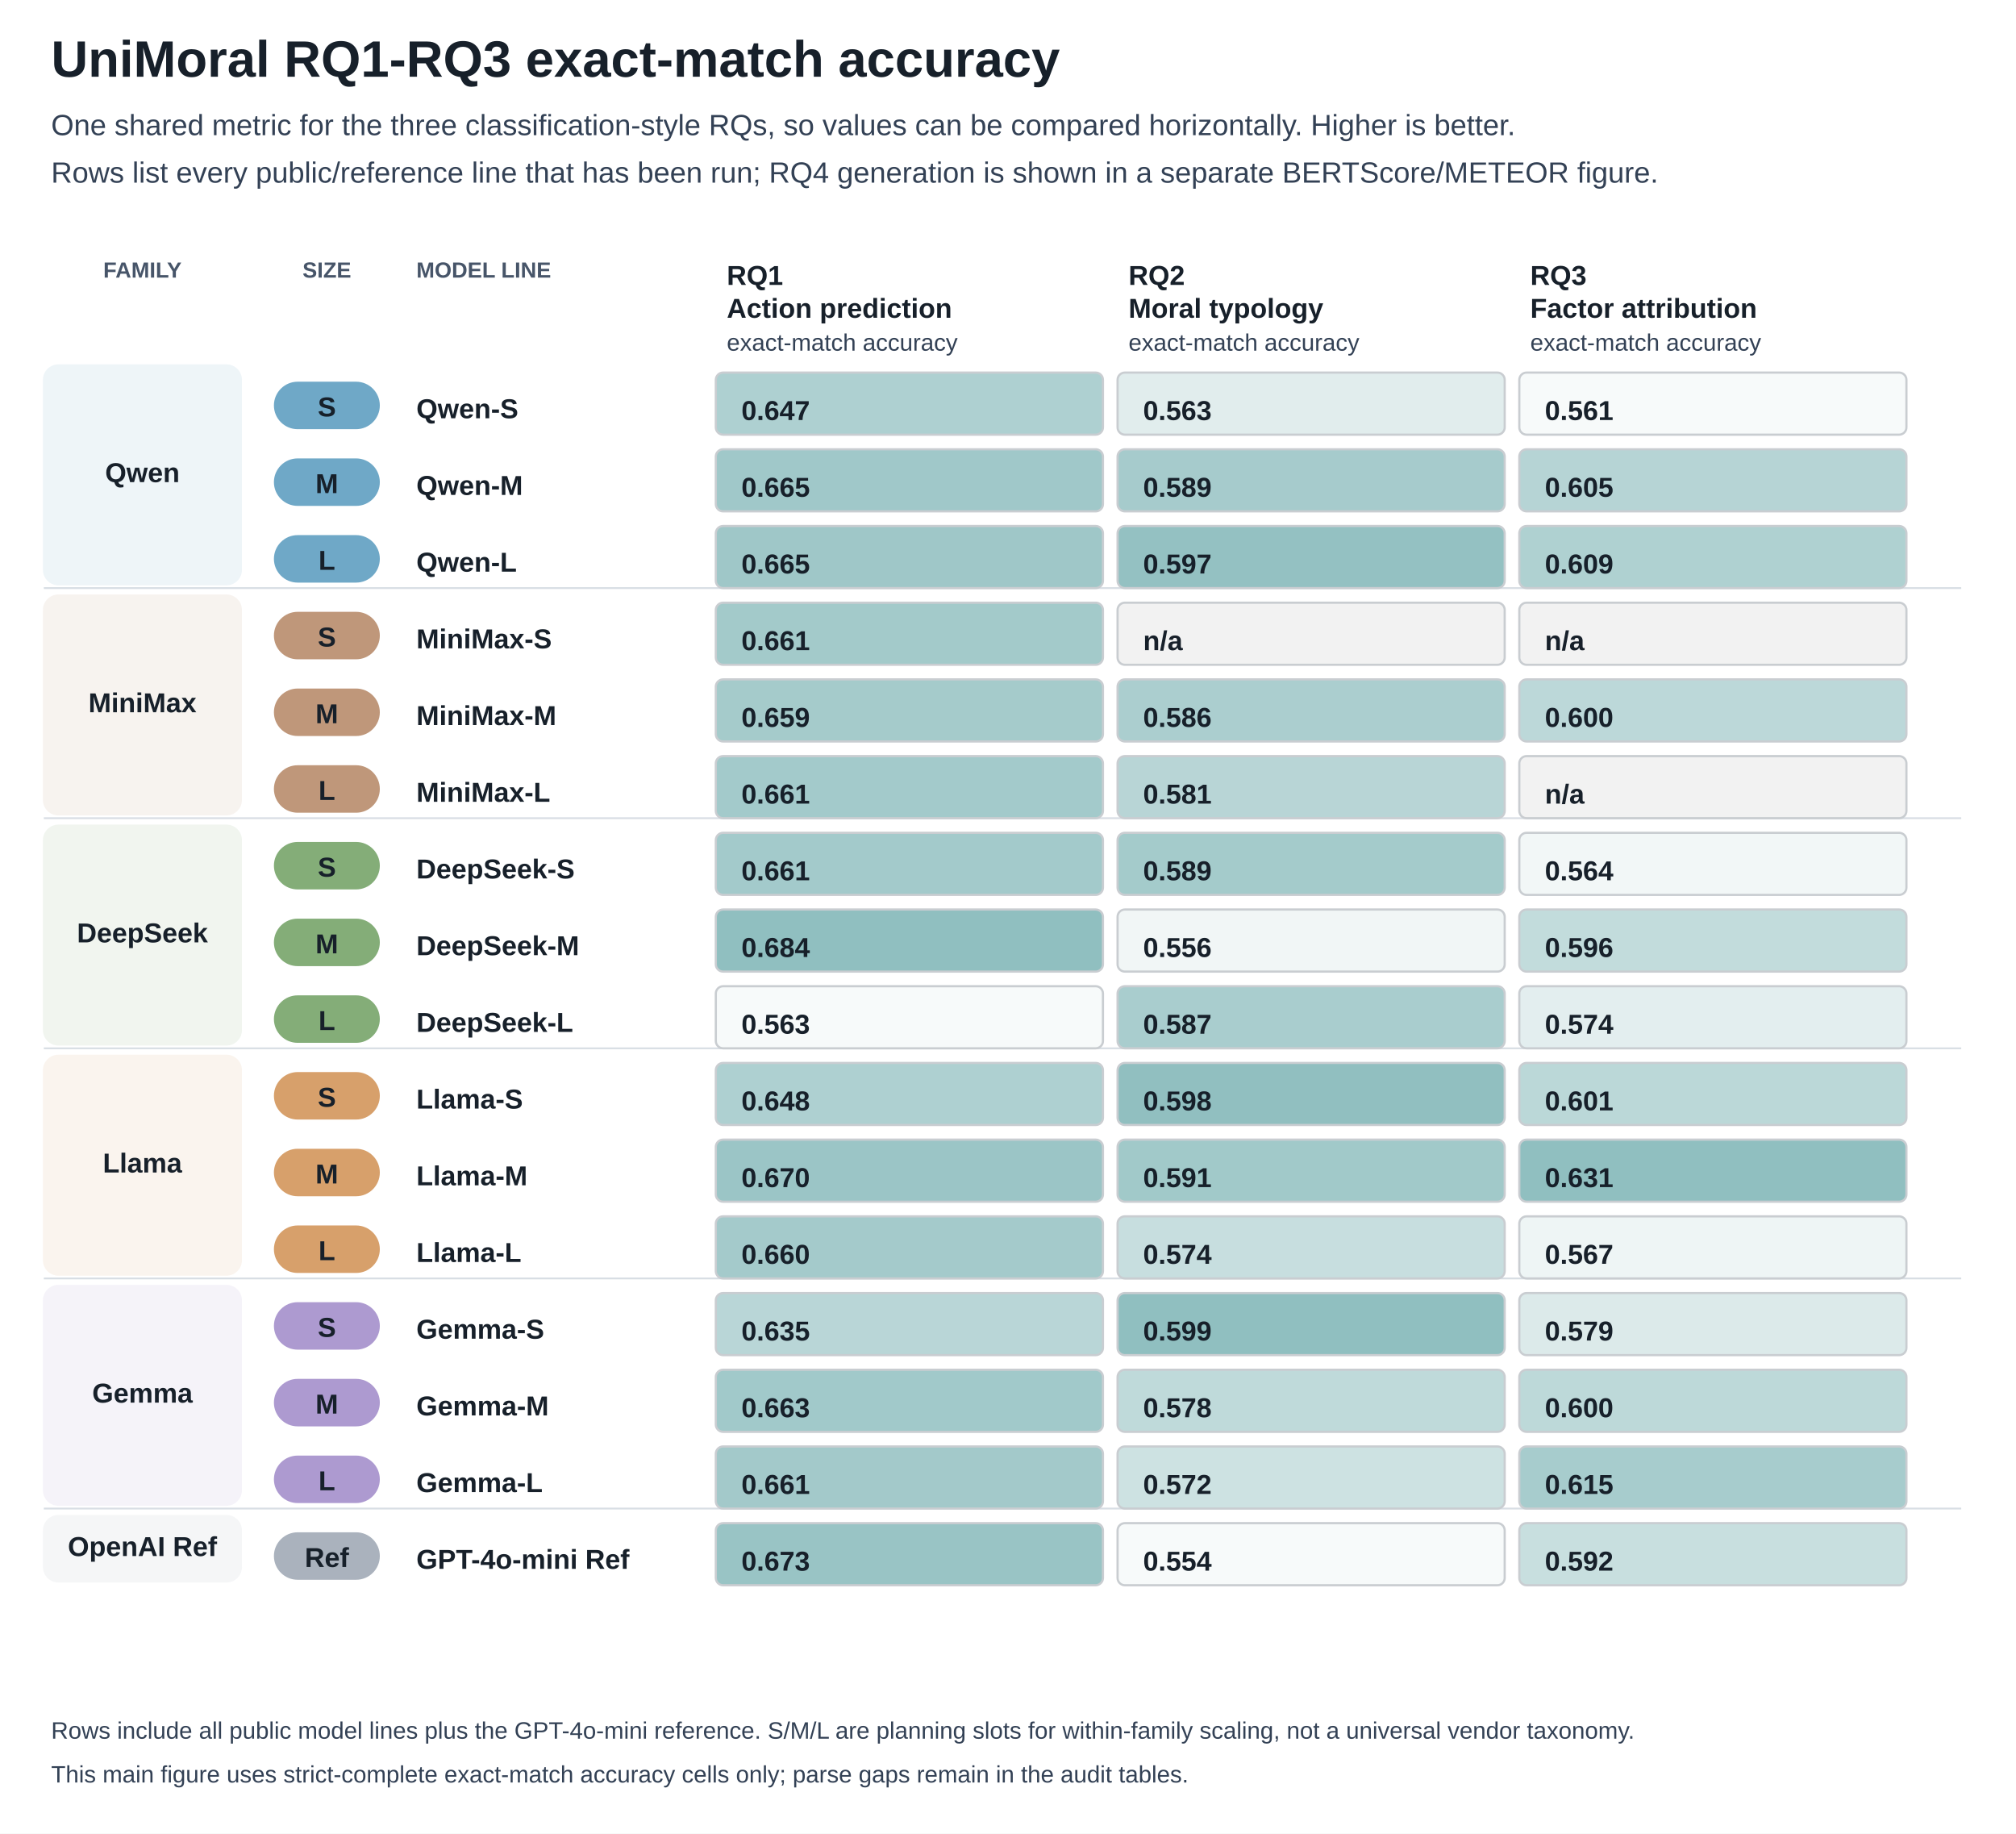
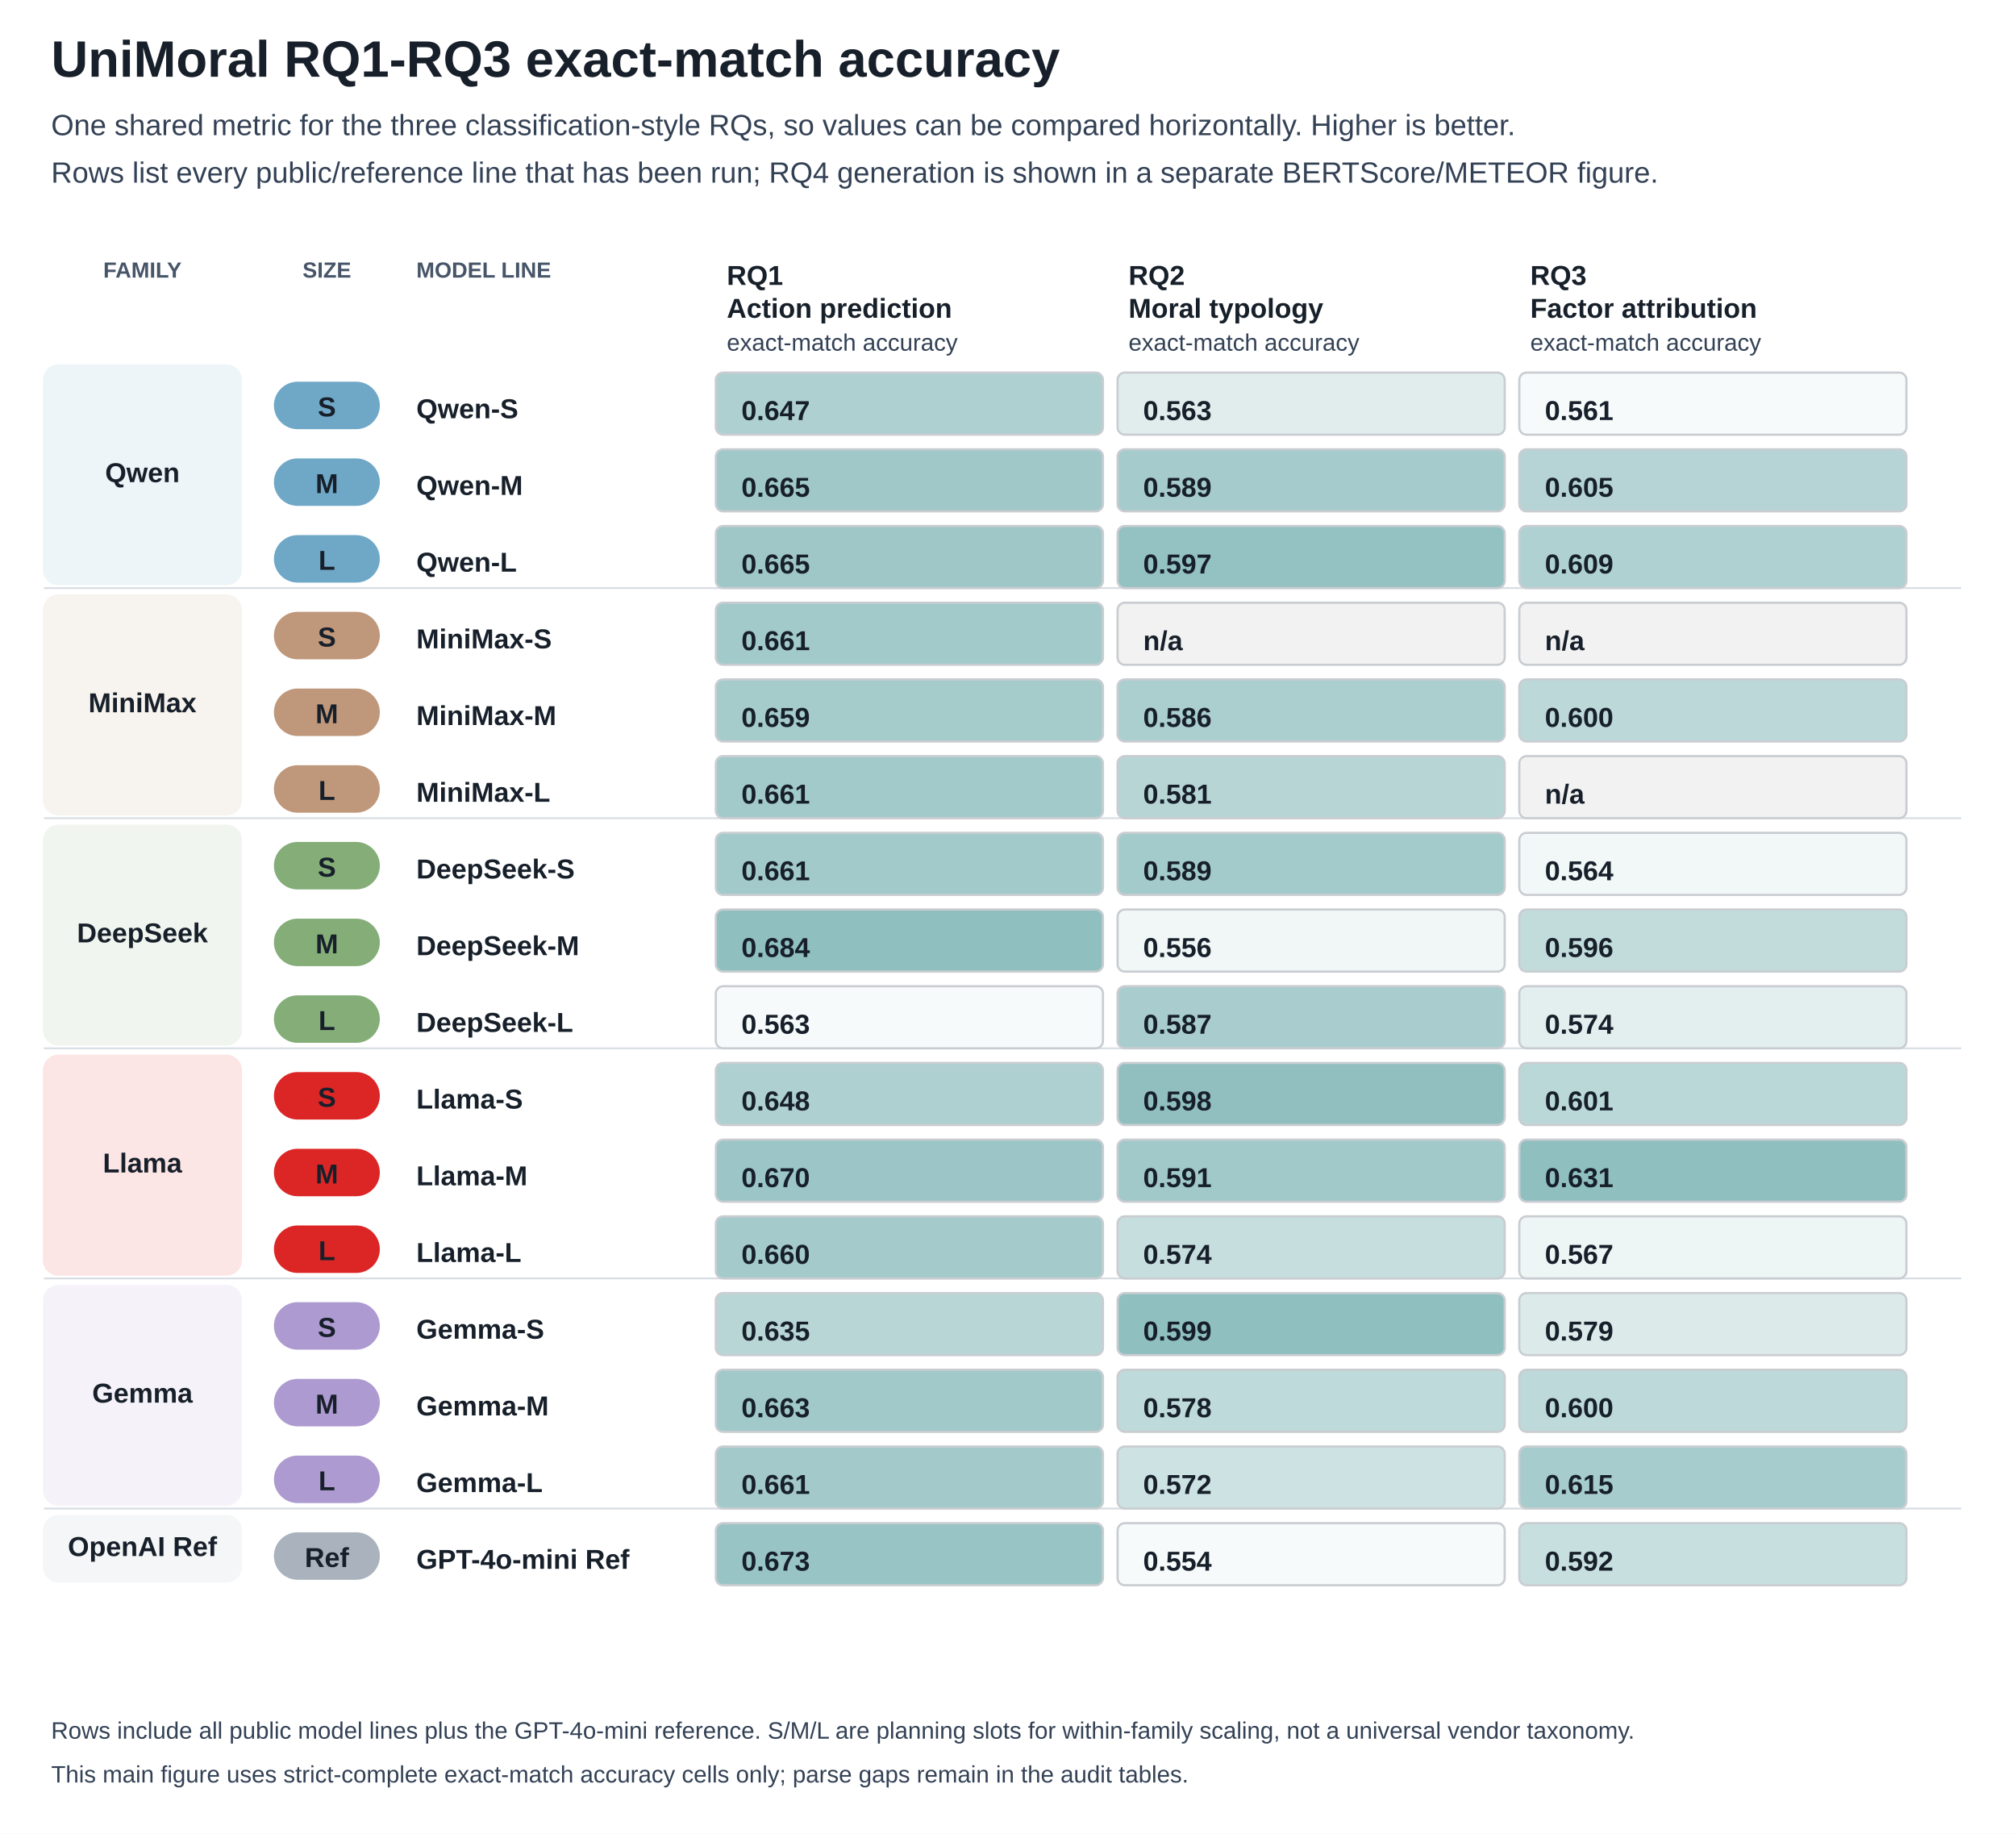
<svg xmlns="http://www.w3.org/2000/svg" width="1104" height="1004" viewBox="0 0 1104 1004">
  <style>text{font-family:Arial,sans-serif;font-size:15px;fill:#17202a}.title{font-size:28px;font-weight:700}.subtitle{font-size:16px;fill:#334155}.axis{font-weight:700}.small{font-size:13px;fill:#334155}.tiny{font-size:12px;fill:#475569;font-weight:700}</style>
  <rect width="100%" height="100%" fill="white" />
  <text x="28" y="42" class="title">UniMoral RQ1-RQ3 exact-match accuracy</text>
  <text x="28" y="74" class="subtitle">One shared metric for the three classification-style RQs, so values can be compared horizontally. Higher is better.</text>
  <text x="28" y="100" class="subtitle">Rows list every public/reference line that has been run; RQ4 generation is shown in a separate BERTScore/METEOR figure.</text>
  <text x="78.0" y="152" text-anchor="middle" class="tiny">FAMILY</text>
  <text x="179.0" y="152" text-anchor="middle" class="tiny">SIZE</text>
  <text x="228" y="152" class="tiny">MODEL LINE</text>
  <text x="398" y="156" class="axis">RQ1</text>
  <text x="398" y="174" class="axis">Action prediction</text>
  <text x="398" y="192" class="small">exact-match accuracy</text>
  <text x="618" y="156" class="axis">RQ2</text>
  <text x="618" y="174" class="axis">Moral typology</text>
  <text x="618" y="192" class="small">exact-match accuracy</text>
  <text x="838" y="156" class="axis">RQ3</text>
  <text x="838" y="174" class="axis">Factor attribution</text>
  <text x="838" y="192" class="small">exact-match accuracy</text>
  <rect x="24" y="200" width="108" height="120" fill="#6fa8c7" opacity="0.12" stroke="#6fa8c7" rx="8" />
  <text x="78.0" y="264.0" text-anchor="middle" class="axis">Qwen</text>
  <rect x="24" y="326" width="108" height="120" fill="#bf977a" opacity="0.12" stroke="#bf977a" rx="8" />
  <text x="78.0" y="390.0" text-anchor="middle" class="axis">MiniMax</text>
  <line x1="24" y1="322" x2="1074" y2="322" stroke="#d8dee4" />
  <rect x="24" y="452" width="108" height="120" fill="#84ad78" opacity="0.12" stroke="#84ad78" rx="8" />
  <text x="78.0" y="516.0" text-anchor="middle" class="axis">DeepSeek</text>
  <line x1="24" y1="448" x2="1074" y2="448" stroke="#d8dee4" />
-   <rect x="24" y="578" width="108" height="120" fill="#d7a06b" opacity="0.12" stroke="#d7a06b" rx="8" />
+   <rect x="24" y="578" width="108" height="120" fill="#dc2626" opacity="0.12" stroke="#dc2626" rx="8" />
  <text x="78.0" y="642.0" text-anchor="middle" class="axis">Llama</text>
  <line x1="24" y1="574" x2="1074" y2="574" stroke="#d8dee4" />
  <rect x="24" y="704" width="108" height="120" fill="#ad9ad0" opacity="0.12" stroke="#ad9ad0" rx="8" />
  <text x="78.0" y="768.0" text-anchor="middle" class="axis">Gemma</text>
  <line x1="24" y1="700" x2="1074" y2="700" stroke="#d8dee4" />
  <rect x="24" y="830" width="108" height="36" fill="#aab2bd" opacity="0.12" stroke="#aab2bd" rx="8" />
  <text x="78.0" y="852.0" text-anchor="middle" class="axis">OpenAI Ref</text>
  <line x1="24" y1="826" x2="1074" y2="826" stroke="#d8dee4" />
  <rect x="150" y="209" width="58" height="26" fill="#6fa8c7" rx="13" />
  <text x="179.0" y="228" text-anchor="middle" fill="#17202a" font-weight="700">S</text>
  <text x="228" y="229" class="axis">Qwen-S</text>
  <rect x="392" y="204" width="212" height="34" fill="#aed0d1" stroke="#c9cdd1" stroke-width="1.2" rx="4" />
  <text x="406" y="230" class="axis">0.647</text>
  <rect x="612" y="204" width="212" height="34" fill="#e1eded" stroke="#c9cdd1" stroke-width="1.2" rx="4" />
  <text x="626" y="230" class="axis">0.563</text>
  <rect x="832" y="204" width="212" height="34" fill="#f7fafa" stroke="#c9cdd1" stroke-width="1.2" rx="4" />
  <text x="846" y="230" class="axis">0.561</text>
  <rect x="150" y="251" width="58" height="26" fill="#6fa8c7" rx="13" />
  <text x="179.0" y="270" text-anchor="middle" fill="#17202a" font-weight="700">M</text>
  <text x="228" y="271" class="axis">Qwen-M</text>
  <rect x="392" y="246" width="212" height="34" fill="#a0c8c9" stroke="#c9cdd1" stroke-width="1.2" rx="4" />
  <text x="406" y="272" class="axis">0.665</text>
  <rect x="612" y="246" width="212" height="34" fill="#a6cbcc" stroke="#c9cdd1" stroke-width="1.2" rx="4" />
  <text x="626" y="272" class="axis">0.589</text>
  <rect x="832" y="246" width="212" height="34" fill="#b6d4d5" stroke="#c9cdd1" stroke-width="1.2" rx="4" />
  <text x="846" y="272" class="axis">0.605</text>
  <rect x="150" y="293" width="58" height="26" fill="#6fa8c7" rx="13" />
  <text x="179.0" y="312" text-anchor="middle" fill="#17202a" font-weight="700">L</text>
  <text x="228" y="313" class="axis">Qwen-L</text>
  <rect x="392" y="288" width="212" height="34" fill="#9fc7c8" stroke="#c9cdd1" stroke-width="1.2" rx="4" />
  <text x="406" y="314" class="axis">0.665</text>
  <rect x="612" y="288" width="212" height="34" fill="#94c1c2" stroke="#c9cdd1" stroke-width="1.2" rx="4" />
  <text x="626" y="314" class="axis">0.597</text>
  <rect x="832" y="288" width="212" height="34" fill="#afd1d1" stroke="#c9cdd1" stroke-width="1.2" rx="4" />
  <text x="846" y="314" class="axis">0.609</text>
  <rect x="150" y="335" width="58" height="26" fill="#bf977a" rx="13" />
  <text x="179.0" y="354" text-anchor="middle" fill="#17202a" font-weight="700">S</text>
  <text x="228" y="355" class="axis">MiniMax-S</text>
  <rect x="392" y="330" width="212" height="34" fill="#a3caca" stroke="#c9cdd1" stroke-width="1.2" rx="4" />
  <text x="406" y="356" class="axis">0.661</text>
  <rect x="612" y="330" width="212" height="34" fill="#f2f2f2" stroke="#c9cdd1" stroke-width="1.2" rx="4" />
  <text x="626" y="356" class="axis">n/a</text>
  <rect x="832" y="330" width="212" height="34" fill="#f2f2f2" stroke="#c9cdd1" stroke-width="1.2" rx="4" />
  <text x="846" y="356" class="axis">n/a</text>
  <rect x="150" y="377" width="58" height="26" fill="#bf977a" rx="13" />
  <text x="179.0" y="396" text-anchor="middle" fill="#17202a" font-weight="700">M</text>
  <text x="228" y="397" class="axis">MiniMax-M</text>
  <rect x="392" y="372" width="212" height="34" fill="#a5cbcb" stroke="#c9cdd1" stroke-width="1.2" rx="4" />
  <text x="406" y="398" class="axis">0.659</text>
  <rect x="612" y="372" width="212" height="34" fill="#abcecf" stroke="#c9cdd1" stroke-width="1.2" rx="4" />
  <text x="626" y="398" class="axis">0.586</text>
  <rect x="832" y="372" width="212" height="34" fill="#bcd8d9" stroke="#c9cdd1" stroke-width="1.2" rx="4" />
  <text x="846" y="398" class="axis">0.600</text>
  <rect x="150" y="419" width="58" height="26" fill="#bf977a" rx="13" />
  <text x="179.0" y="438" text-anchor="middle" fill="#17202a" font-weight="700">L</text>
  <text x="228" y="439" class="axis">MiniMax-L</text>
  <rect x="392" y="414" width="212" height="34" fill="#a3cacb" stroke="#c9cdd1" stroke-width="1.2" rx="4" />
  <text x="406" y="440" class="axis">0.661</text>
  <rect x="612" y="414" width="212" height="34" fill="#b8d5d6" stroke="#c9cdd1" stroke-width="1.2" rx="4" />
  <text x="626" y="440" class="axis">0.581</text>
  <rect x="832" y="414" width="212" height="34" fill="#f2f2f2" stroke="#c9cdd1" stroke-width="1.2" rx="4" />
  <text x="846" y="440" class="axis">n/a</text>
  <rect x="150" y="461" width="58" height="26" fill="#84ad78" rx="13" />
  <text x="179.0" y="480" text-anchor="middle" fill="#17202a" font-weight="700">S</text>
  <text x="228" y="481" class="axis">DeepSeek-S</text>
  <rect x="392" y="456" width="212" height="34" fill="#a3cacb" stroke="#c9cdd1" stroke-width="1.2" rx="4" />
  <text x="406" y="482" class="axis">0.661</text>
  <rect x="612" y="456" width="212" height="34" fill="#a4cbcb" stroke="#c9cdd1" stroke-width="1.2" rx="4" />
  <text x="626" y="482" class="axis">0.589</text>
  <rect x="832" y="456" width="212" height="34" fill="#f2f7f7" stroke="#c9cdd1" stroke-width="1.2" rx="4" />
  <text x="846" y="482" class="axis">0.564</text>
  <rect x="150" y="503" width="58" height="26" fill="#84ad78" rx="13" />
  <text x="179.0" y="522" text-anchor="middle" fill="#17202a" font-weight="700">M</text>
  <text x="228" y="523" class="axis">DeepSeek-M</text>
  <rect x="392" y="498" width="212" height="34" fill="#90bfc0" stroke="#c9cdd1" stroke-width="1.2" rx="4" />
  <text x="406" y="524" class="axis">0.684</text>
  <rect x="612" y="498" width="212" height="34" fill="#f1f6f6" stroke="#c9cdd1" stroke-width="1.2" rx="4" />
  <text x="626" y="524" class="axis">0.556</text>
  <rect x="832" y="498" width="212" height="34" fill="#c2dcdc" stroke="#c9cdd1" stroke-width="1.2" rx="4" />
  <text x="846" y="524" class="axis">0.596</text>
  <rect x="150" y="545" width="58" height="26" fill="#84ad78" rx="13" />
  <text x="179.0" y="564" text-anchor="middle" fill="#17202a" font-weight="700">L</text>
  <text x="228" y="565" class="axis">DeepSeek-L</text>
  <rect x="392" y="540" width="212" height="34" fill="#f7fafa" stroke="#c9cdd1" stroke-width="1.2" rx="4" />
  <text x="406" y="566" class="axis">0.563</text>
  <rect x="612" y="540" width="212" height="34" fill="#a9cdce" stroke="#c9cdd1" stroke-width="1.2" rx="4" />
  <text x="626" y="566" class="axis">0.587</text>
  <rect x="832" y="540" width="212" height="34" fill="#e3eeef" stroke="#c9cdd1" stroke-width="1.2" rx="4" />
  <text x="846" y="566" class="axis">0.574</text>
-   <rect x="150" y="587" width="58" height="26" fill="#d7a06b" rx="13" />
+   <rect x="150" y="587" width="58" height="26" fill="#dc2626" rx="13" />
  <text x="179.0" y="606" text-anchor="middle" fill="#17202a" font-weight="700">S</text>
  <text x="228" y="607" class="axis">Llama-S</text>
  <rect x="392" y="582" width="212" height="34" fill="#aed0d1" stroke="#c9cdd1" stroke-width="1.2" rx="4" />
  <text x="406" y="608" class="axis">0.648</text>
  <rect x="612" y="582" width="212" height="34" fill="#91bfc0" stroke="#c9cdd1" stroke-width="1.2" rx="4" />
  <text x="626" y="608" class="axis">0.598</text>
  <rect x="832" y="582" width="212" height="34" fill="#bbd8d8" stroke="#c9cdd1" stroke-width="1.2" rx="4" />
  <text x="846" y="608" class="axis">0.601</text>
-   <rect x="150" y="629" width="58" height="26" fill="#d7a06b" rx="13" />
+   <rect x="150" y="629" width="58" height="26" fill="#dc2626" rx="13" />
  <text x="179.0" y="648" text-anchor="middle" fill="#17202a" font-weight="700">M</text>
  <text x="228" y="649" class="axis">Llama-M</text>
  <rect x="392" y="624" width="212" height="34" fill="#9bc5c6" stroke="#c9cdd1" stroke-width="1.2" rx="4" />
  <text x="406" y="650" class="axis">0.670</text>
  <rect x="612" y="624" width="212" height="34" fill="#a1c9c9" stroke="#c9cdd1" stroke-width="1.2" rx="4" />
  <text x="626" y="650" class="axis">0.591</text>
  <rect x="832" y="624" width="212" height="34" fill="#90bfc0" stroke="#c9cdd1" stroke-width="1.2" rx="4" />
  <text x="846" y="650" class="axis">0.631</text>
-   <rect x="150" y="671" width="58" height="26" fill="#d7a06b" rx="13" />
+   <rect x="150" y="671" width="58" height="26" fill="#dc2626" rx="13" />
  <text x="179.0" y="690" text-anchor="middle" fill="#17202a" font-weight="700">L</text>
  <text x="228" y="691" class="axis">Llama-L</text>
  <rect x="392" y="666" width="212" height="34" fill="#a4cacb" stroke="#c9cdd1" stroke-width="1.2" rx="4" />
  <text x="406" y="692" class="axis">0.660</text>
  <rect x="612" y="666" width="212" height="34" fill="#c7dedf" stroke="#c9cdd1" stroke-width="1.2" rx="4" />
  <text x="626" y="692" class="axis">0.574</text>
  <rect x="832" y="666" width="212" height="34" fill="#eef5f5" stroke="#c9cdd1" stroke-width="1.2" rx="4" />
  <text x="846" y="692" class="axis">0.567</text>
  <rect x="150" y="713" width="58" height="26" fill="#ad9ad0" rx="13" />
  <text x="179.0" y="732" text-anchor="middle" fill="#17202a" font-weight="700">S</text>
  <text x="228" y="733" class="axis">Gemma-S</text>
  <rect x="392" y="708" width="212" height="34" fill="#b9d6d7" stroke="#c9cdd1" stroke-width="1.2" rx="4" />
  <text x="406" y="734" class="axis">0.635</text>
  <rect x="612" y="708" width="212" height="34" fill="#90bfc0" stroke="#c9cdd1" stroke-width="1.2" rx="4" />
  <text x="626" y="734" class="axis">0.599</text>
  <rect x="832" y="708" width="212" height="34" fill="#dceaea" stroke="#c9cdd1" stroke-width="1.2" rx="4" />
  <text x="846" y="734" class="axis">0.579</text>
  <rect x="150" y="755" width="58" height="26" fill="#ad9ad0" rx="13" />
  <text x="179.0" y="774" text-anchor="middle" fill="#17202a" font-weight="700">M</text>
  <text x="228" y="775" class="axis">Gemma-M</text>
  <rect x="392" y="750" width="212" height="34" fill="#a1c9ca" stroke="#c9cdd1" stroke-width="1.2" rx="4" />
  <text x="406" y="776" class="axis">0.663</text>
  <rect x="612" y="750" width="212" height="34" fill="#bfdada" stroke="#c9cdd1" stroke-width="1.2" rx="4" />
  <text x="626" y="776" class="axis">0.578</text>
  <rect x="832" y="750" width="212" height="34" fill="#bdd9d9" stroke="#c9cdd1" stroke-width="1.2" rx="4" />
  <text x="846" y="776" class="axis">0.600</text>
  <rect x="150" y="797" width="58" height="26" fill="#ad9ad0" rx="13" />
  <text x="179.0" y="816" text-anchor="middle" fill="#17202a" font-weight="700">L</text>
  <text x="228" y="817" class="axis">Gemma-L</text>
  <rect x="392" y="792" width="212" height="34" fill="#a3c9ca" stroke="#c9cdd1" stroke-width="1.2" rx="4" />
  <text x="406" y="818" class="axis">0.661</text>
  <rect x="612" y="792" width="212" height="34" fill="#cde2e2" stroke="#c9cdd1" stroke-width="1.2" rx="4" />
  <text x="626" y="818" class="axis">0.572</text>
  <rect x="832" y="792" width="212" height="34" fill="#a7cccd" stroke="#c9cdd1" stroke-width="1.2" rx="4" />
  <text x="846" y="818" class="axis">0.615</text>
  <rect x="150" y="839" width="58" height="26" fill="#aab2bd" rx="13" />
  <text x="179.0" y="858" text-anchor="middle" fill="#17202a" font-weight="700">Ref</text>
  <text x="228" y="859" class="axis">GPT-4o-mini Ref</text>
  <rect x="392" y="834" width="212" height="34" fill="#99c4c5" stroke="#c9cdd1" stroke-width="1.2" rx="4" />
  <text x="406" y="860" class="axis">0.673</text>
  <rect x="612" y="834" width="212" height="34" fill="#f7fafa" stroke="#c9cdd1" stroke-width="1.2" rx="4" />
  <text x="626" y="860" class="axis">0.554</text>
  <rect x="832" y="834" width="212" height="34" fill="#c8dfdf" stroke="#c9cdd1" stroke-width="1.2" rx="4" />
  <text x="846" y="860" class="axis">0.592</text>
  <text x="28" y="952" class="small">Rows include all public model lines plus the GPT-4o-mini reference. S/M/L are planning slots for within-family scaling, not a universal vendor taxonomy.</text>
  <text x="28" y="976" class="small">This main figure uses strict-complete exact-match accuracy cells only; parse gaps remain in the audit tables.</text>
</svg>
